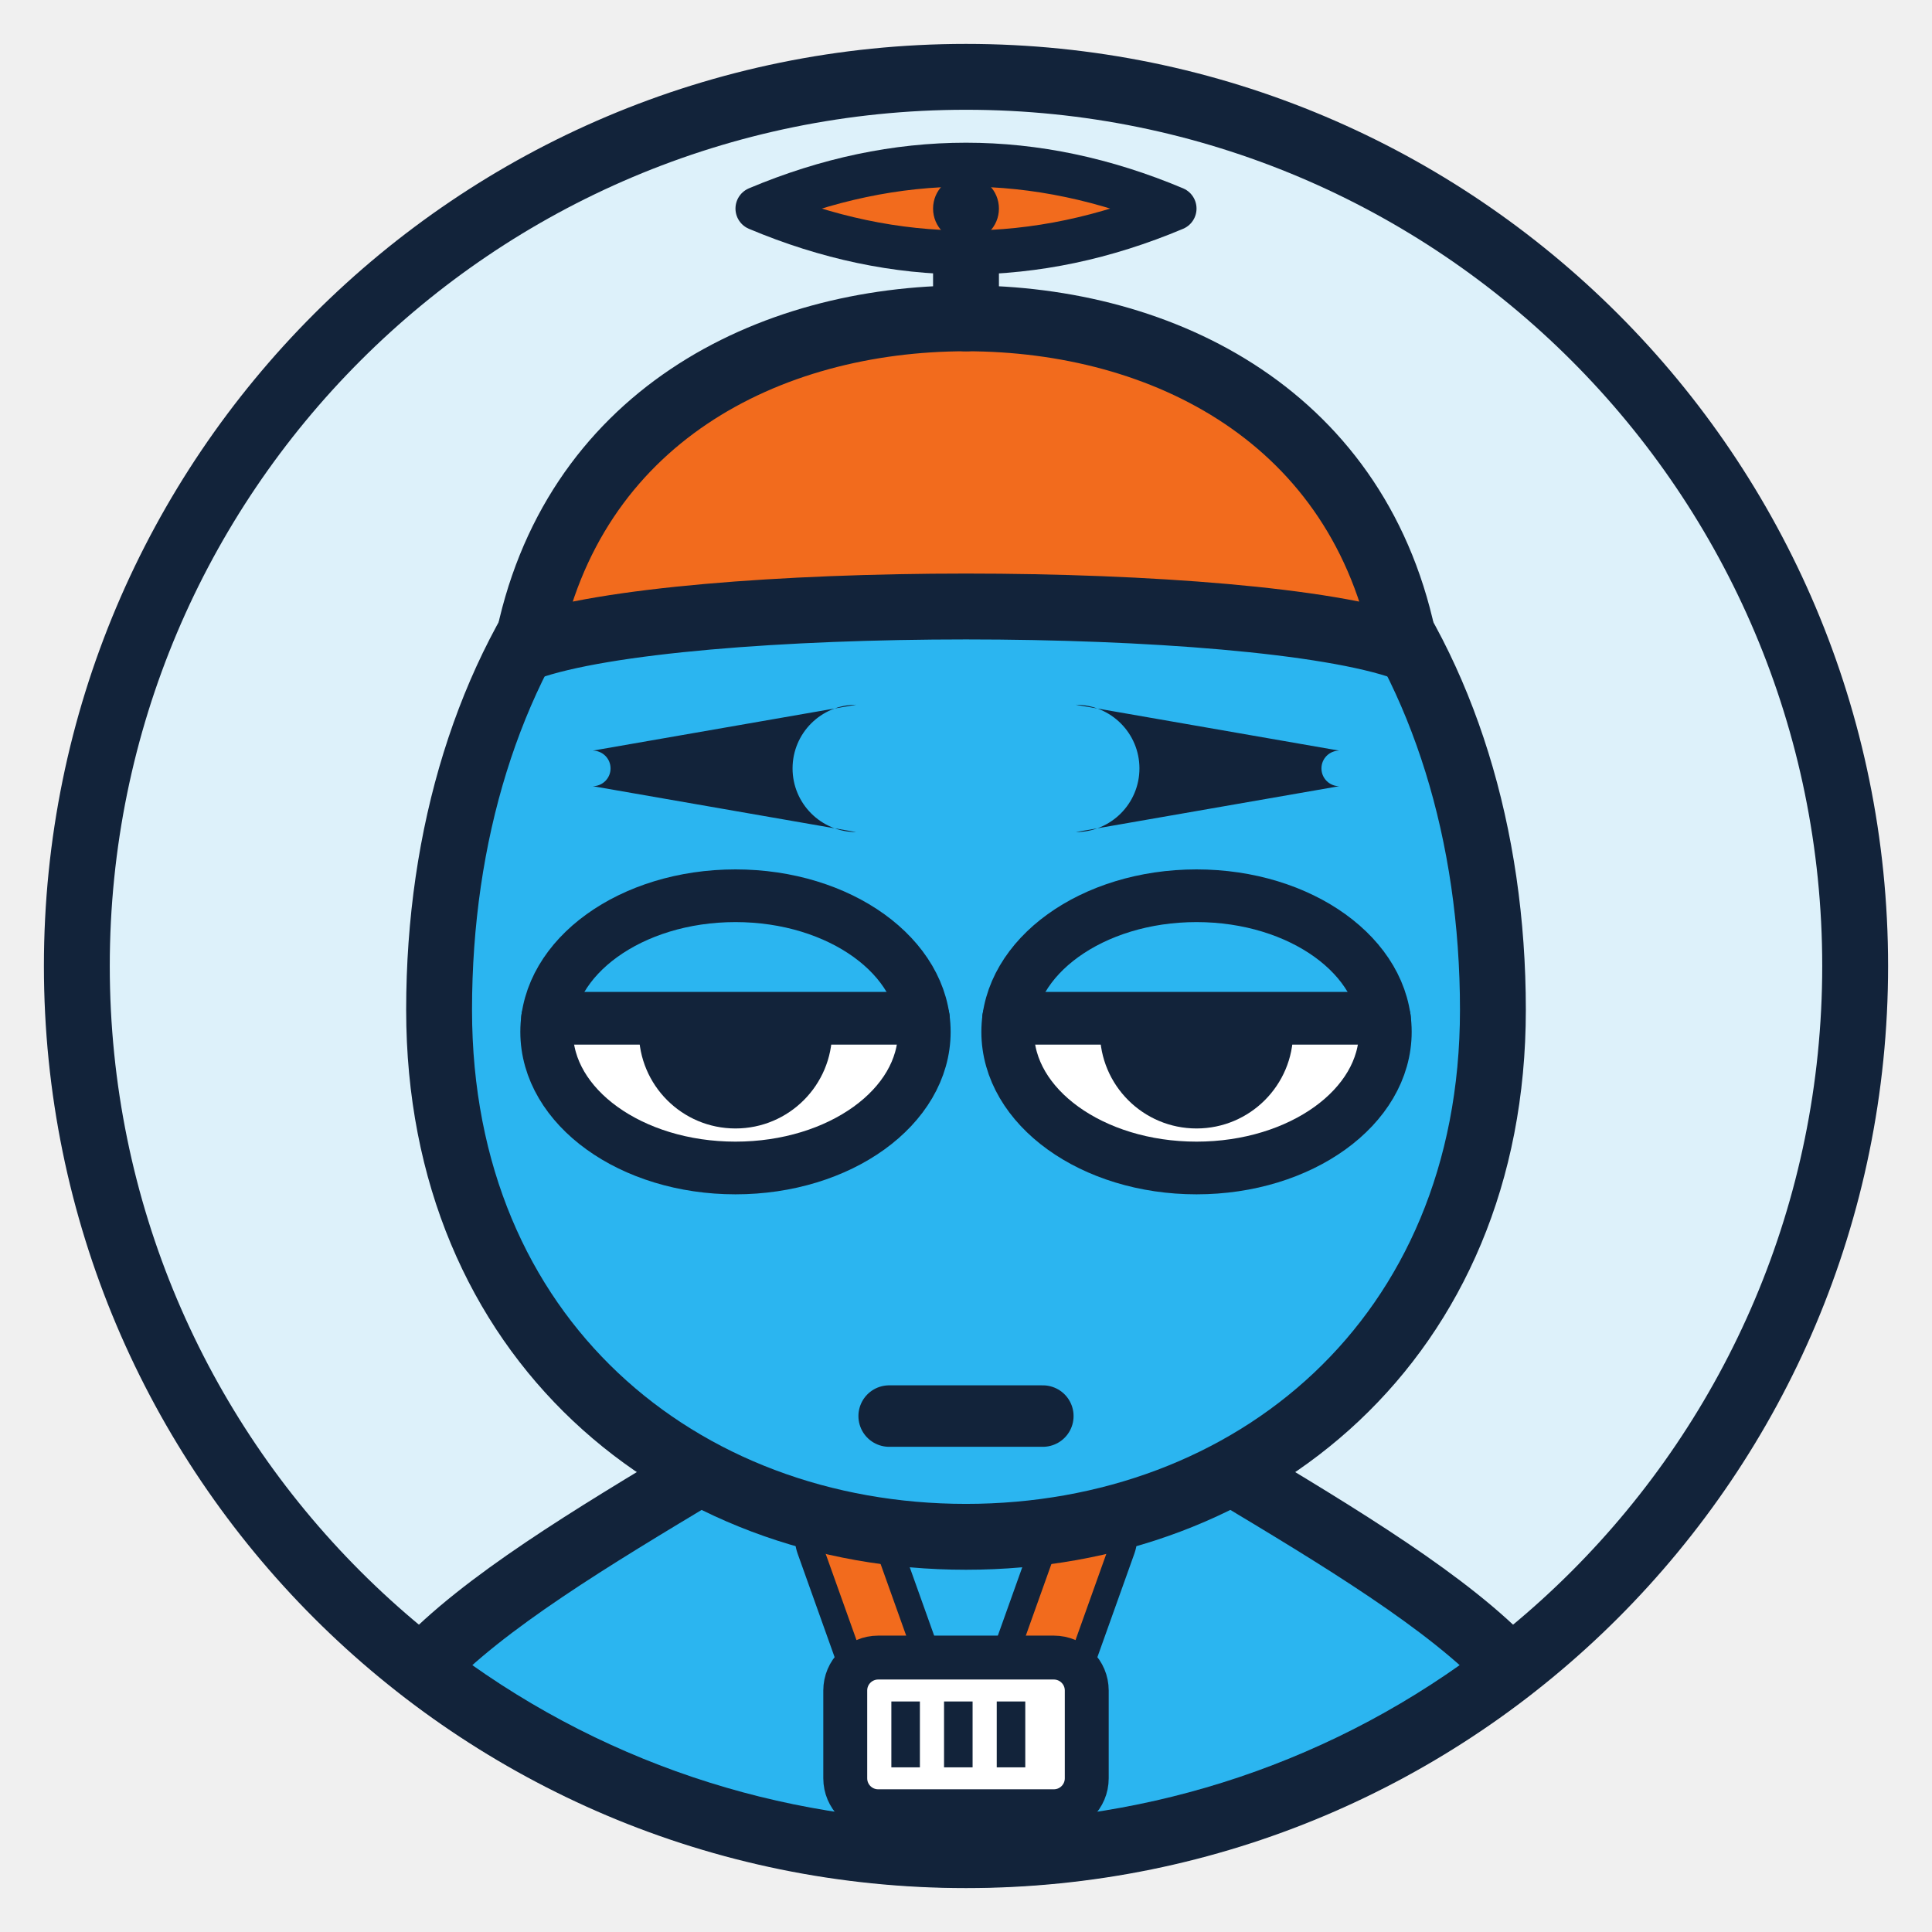
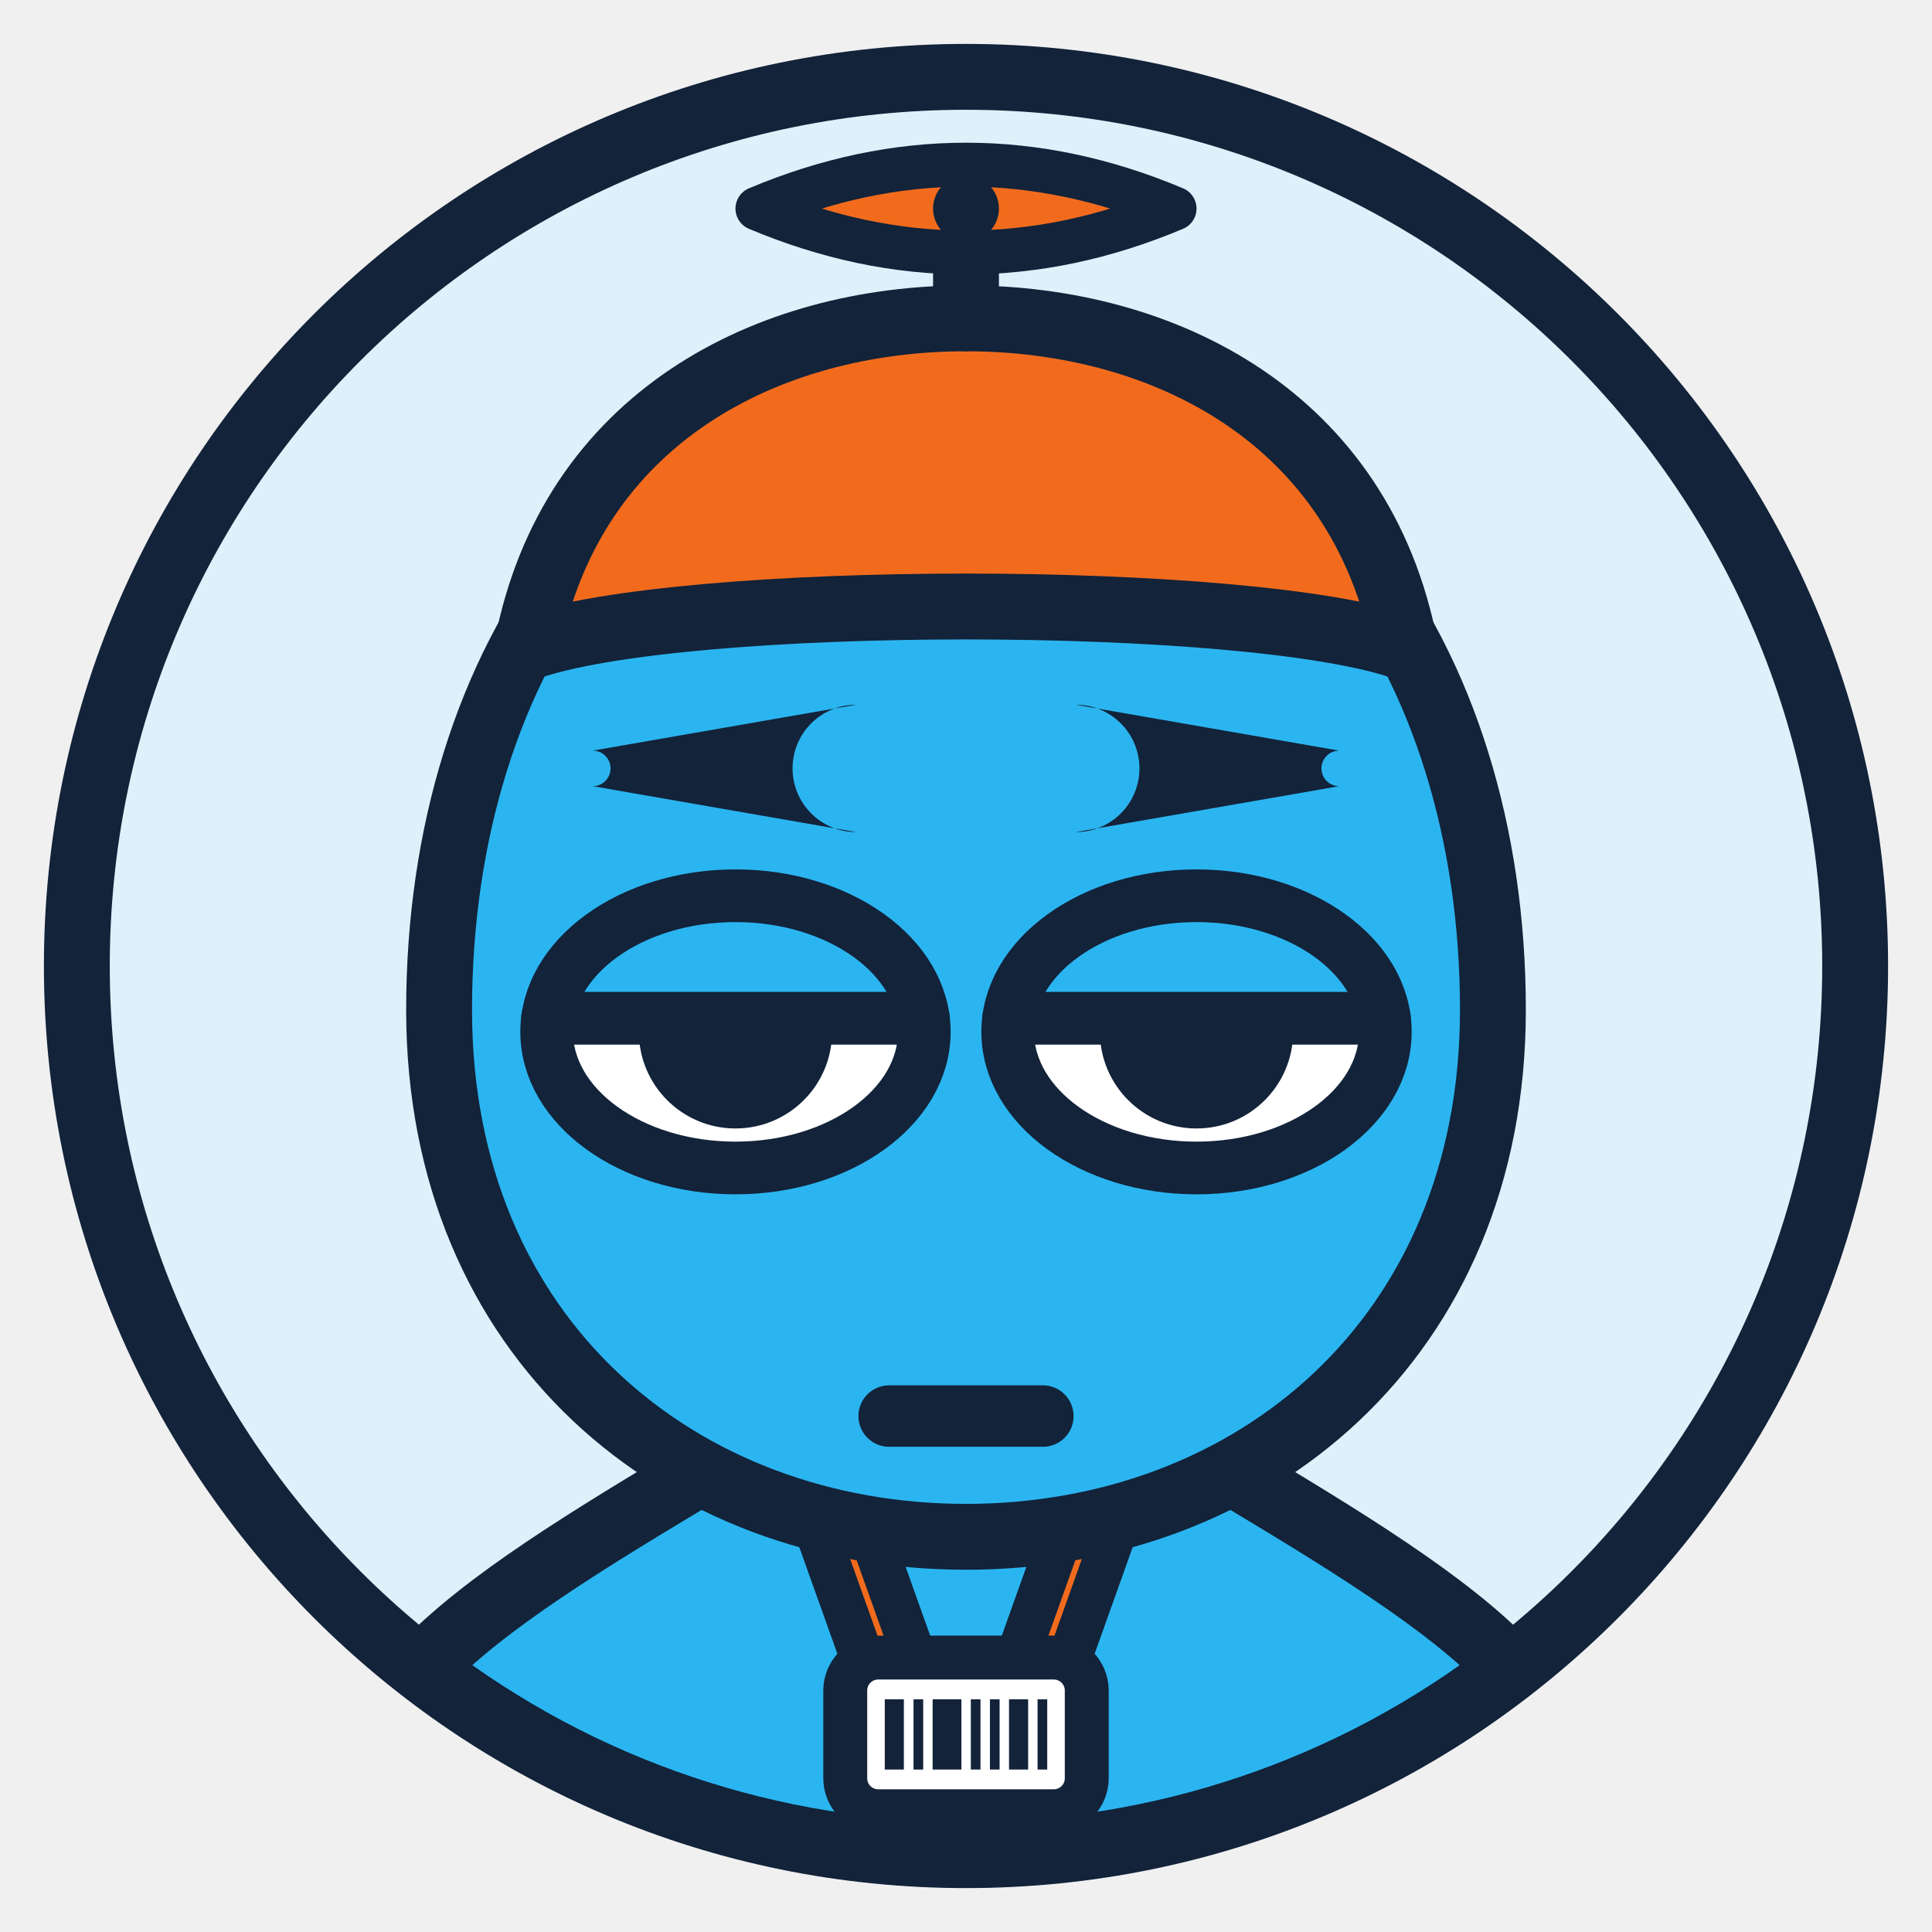
<svg xmlns="http://www.w3.org/2000/svg" viewBox="0 0 88 88" width="88" height="88" color="#12233A" role="img" aria-label="Shin: unknown">
  <circle class="face-disc" cx="44" cy="44" r="40.5" fill="#DDF1FA" />
  <g class="face-body">
    <path d="M32 67 C27 70 22 73 19.2 76 A40.5 40.5 0 0 0 68.8 76 C66 73 61 70 56 67 Z" fill="#2BB5F0" stroke="currentColor" stroke-width="3" stroke-linejoin="round" />
-     <path d="M38.5 70 L41 77 M49.5 70 L47 77" stroke="currentColor" stroke-width="4.6" stroke-linecap="round" fill="none" />
-     <path d="M38.5 70 L41 77 M49.5 70 L47 77" stroke="#F26B1D" stroke-width="2.2" stroke-linecap="round" fill="none" />
+     <path d="M37.30 70 L39.70 70 L42.20 77 L39.80 77 Z M48.30 70 L50.70 70 L48.20 77 L45.80 77 Z" fill="#F26B1D" stroke="currentColor" stroke-width="2" stroke-linejoin="round" />
    <rect x="38.5" y="75.5" width="11" height="7" rx="1.5" fill="#FFFFFF" stroke="currentColor" stroke-width="2" />
-     <path d="M40.6 77.5 h1.3 v3 h-1.3 Z M43 77.5 h1.3 v3 h-1.3 Z M45.4 77.5 h1.3 v3 h-1.3 Z" fill="#12233A" />
+     <path d="M40.30 77.4 h0.87 v3.2 h-0.87 Z M41.61 77.4 h0.44 v3.2 h-0.44 Z M42.48 77.4 h1.31 v3.2 h-1.31 Z M44.22 77.4 h0.44 v3.2 h-0.44 Z M45.09 77.4 h0.44 v3.2 h-0.44 Z M45.96 77.4 h0.87 v3.2 h-0.87 Z M47.26 77.4 h0.44 v3.2 h-0.44 Z" fill="#12233A" />
  </g>
  <g class="face-head">
    <path class="face-skull" d="M44 17 C59 17 68 30 68 46 C68 61 57 70 44 70 C31 70 20 61 20 46 C20 30 29 17 44 17 Z" fill="#2BB5F0" stroke="currentColor" stroke-width="3" />
    <g class="face-hat">
      <path d="M24 29.5 C26 19 35 14.5 44 14.5 C53 14.5 62 19 64 29.5 C57 27 31 27 24 29.5 Z" fill="#F26B1D" stroke="currentColor" stroke-width="3" stroke-linejoin="round" />
      <path d="M44 14.5 L44 10.5" stroke="currentColor" stroke-width="3" stroke-linecap="round" />
      <g>
        <path d="M34.5 9.5 Q44 5.5 53.5 9.5 Q44 13.5 34.5 9.5 Z" fill="#F26B1D" stroke="currentColor" stroke-width="2" stroke-linejoin="round" />
        <circle cx="44" cy="9.5" r="1.5" fill="#12233A" />
      </g>
    </g>
    <g class="face-brows">
      <path d="M39.00 32.10 Q33.00 33.15 27.00 34.19 A0.81 0.81 0 0 1 27.00 35.81 Q33.00 36.85 39.00 37.90 A2.90 2.90 0 0 1 39.00 32.10 Z M49.00 37.90 Q55.00 36.85 61.00 35.81 A0.81 0.81 0 0 1 61.00 34.19 Q55.00 33.15 49.00 32.10 A2.90 2.90 0 0 1 49.00 37.90 Z" fill="currentColor" />
    </g>
    <g class="face-eyes">
      <ellipse cx="33.5" cy="47" rx="8.6" ry="6.2" fill="#FFFFFF" />
      <circle cx="33.5" cy="47" r="4.4" fill="#12233A" />
      <path d="M24.94 46.38 A8.6 6.2 0 0 1 42.06 46.38 Z" fill="#2BB5F0" />
      <path d="M24.94 46.38 L42.06 46.38" stroke="currentColor" stroke-width="2.4" stroke-linecap="round" fill="none" />
      <ellipse cx="33.5" cy="47" rx="8.6" ry="6.2" fill="none" stroke="currentColor" stroke-width="2.4" />
      <ellipse cx="54.5" cy="47" rx="8.6" ry="6.2" fill="#FFFFFF" />
      <circle cx="54.5" cy="47" r="4.4" fill="#12233A" />
      <path d="M45.94 46.38 A8.6 6.2 0 0 1 63.06 46.38 Z" fill="#2BB5F0" />
      <path d="M45.94 46.38 L63.06 46.38" stroke="currentColor" stroke-width="2.4" stroke-linecap="round" fill="none" />
      <ellipse cx="54.5" cy="47" rx="8.6" ry="6.2" fill="none" stroke="currentColor" stroke-width="2.4" />
    </g>
    <g class="face-mouth">
      <path d="M40.5 64.5 L47.5 64.5" stroke="currentColor" stroke-width="2.8" stroke-linecap="round" fill="none" />
    </g>
  </g>
  <g class="face-extras" />
  <circle class="face-ring" cx="44" cy="44" r="40.5" fill="none" stroke="currentColor" stroke-width="3" />
</svg>
